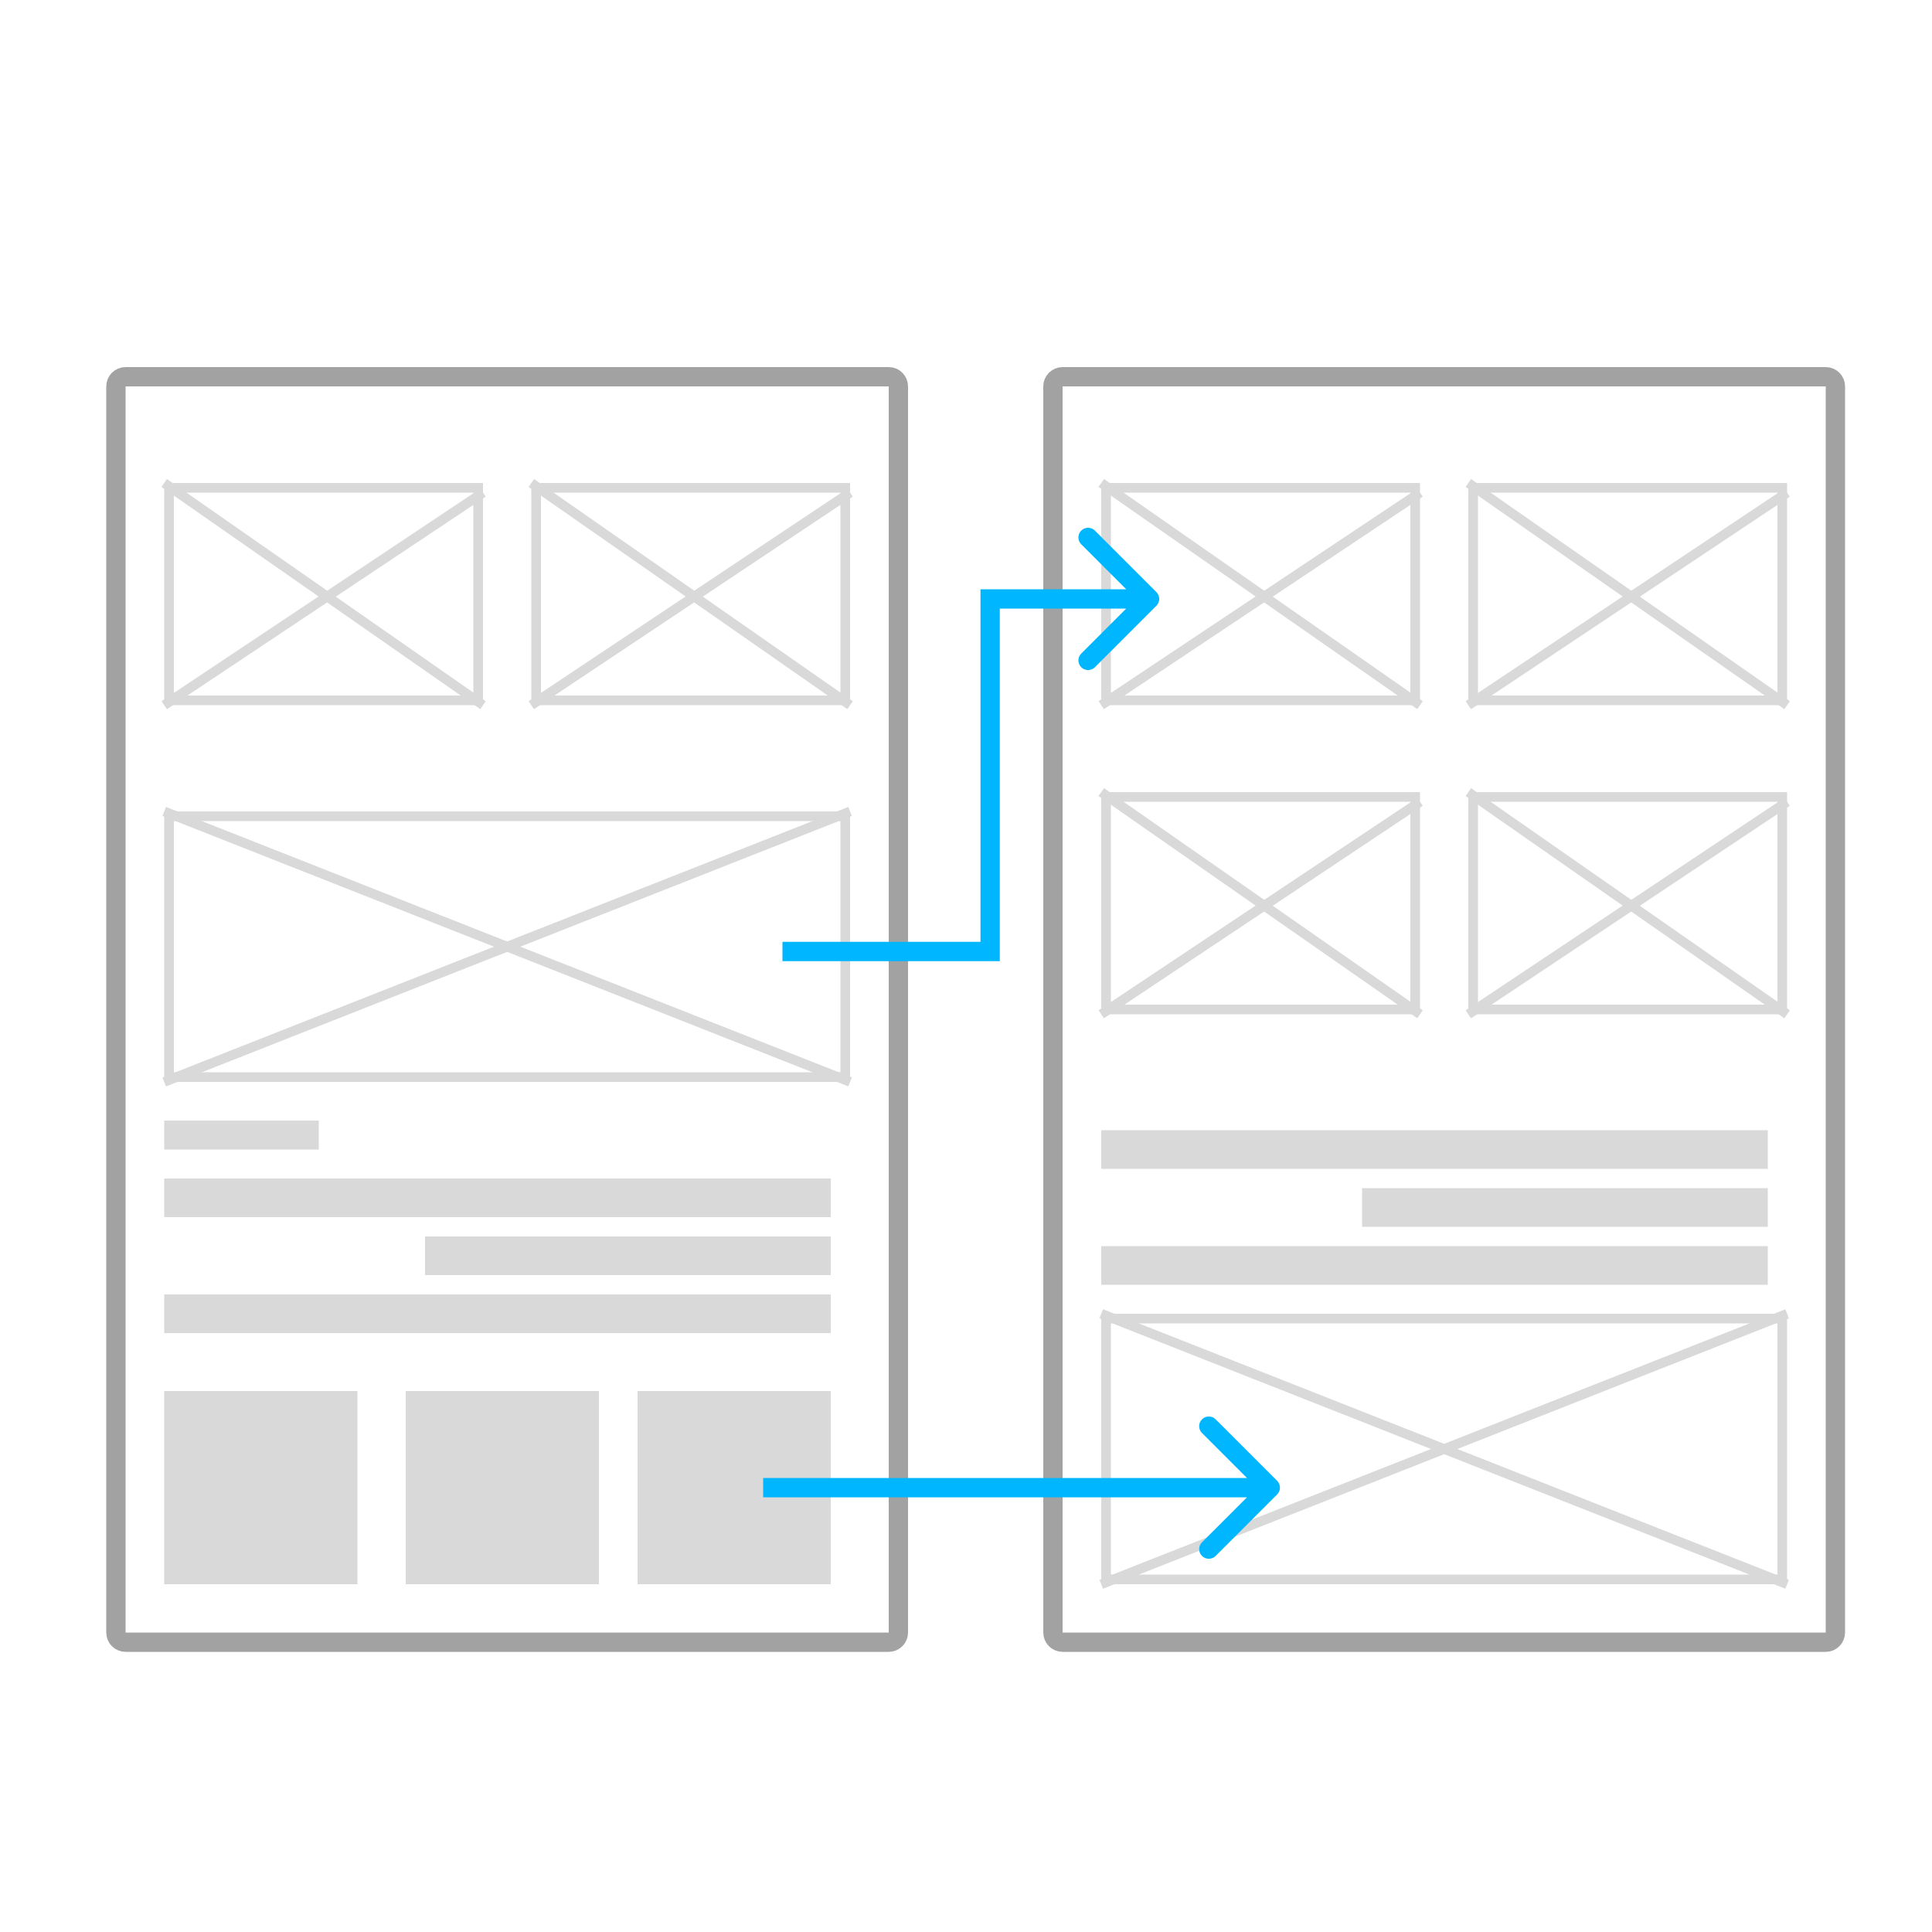
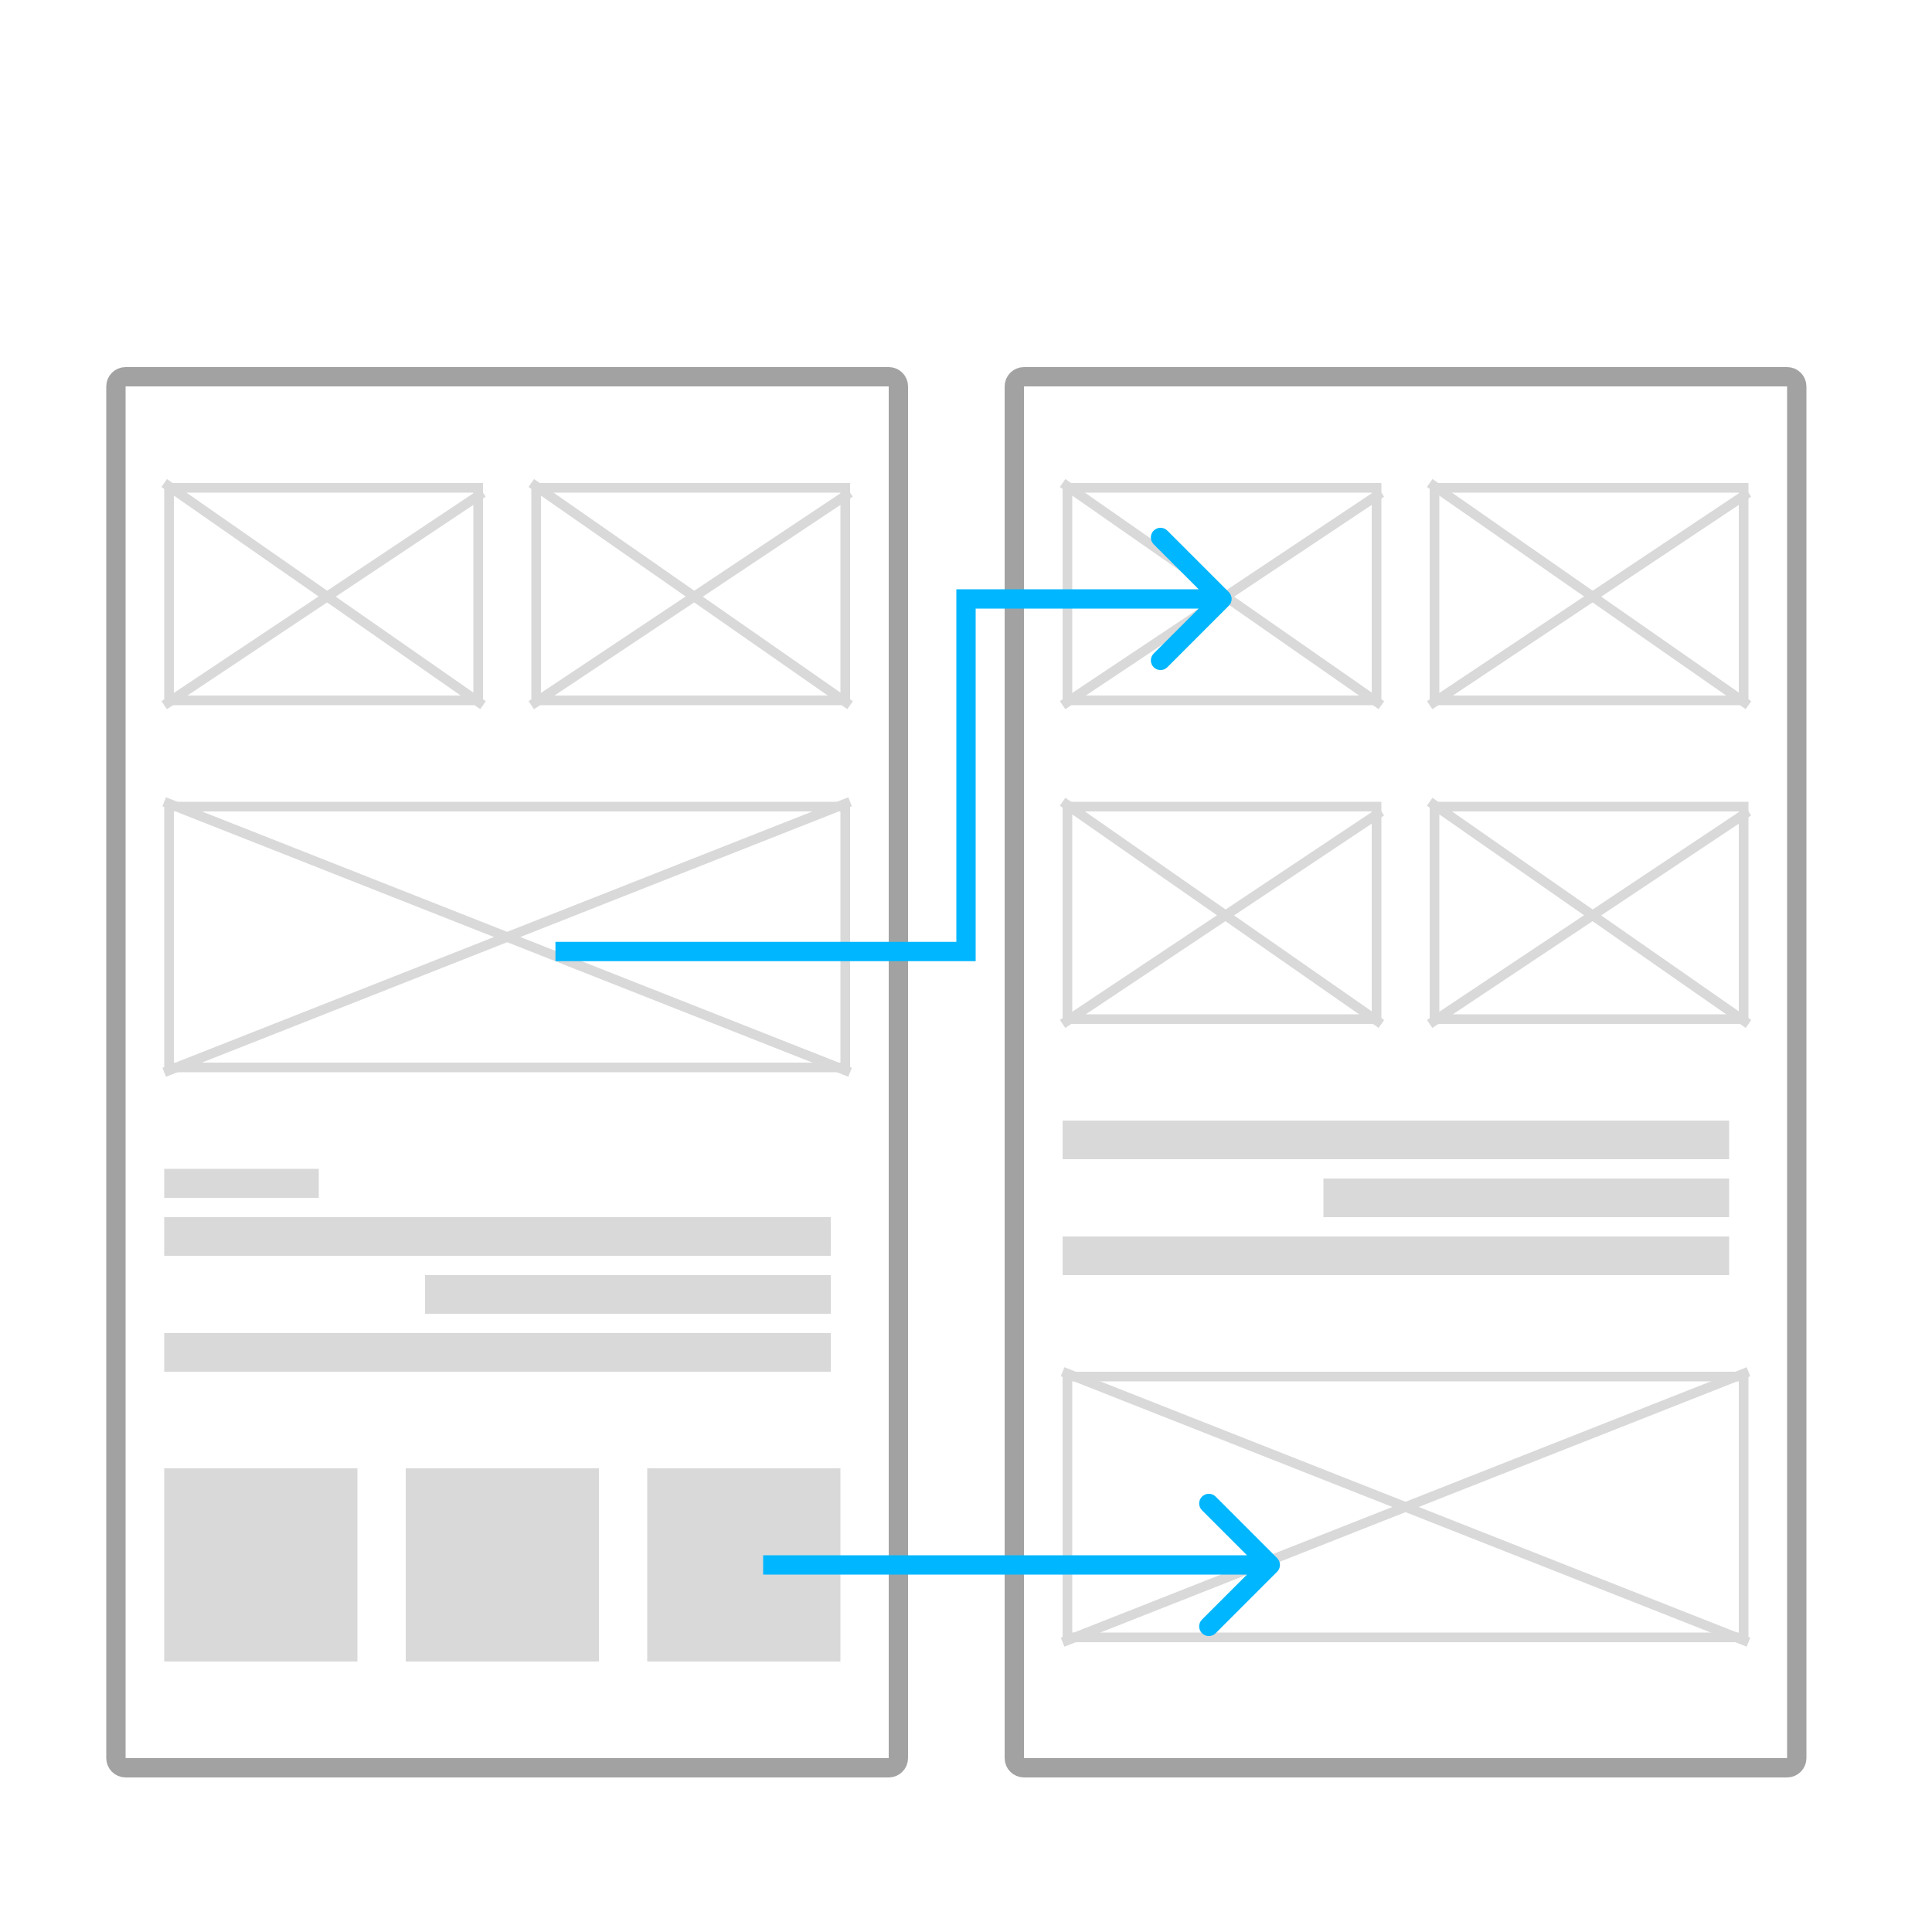
<svg xmlns="http://www.w3.org/2000/svg" width="200" height="200" viewBox="0 0 200 200" fill="none">
  <g clip-path="url(#clip0_272_12883)">
    <rect width="200" height="200" fill="white" />
-     <rect x="109" y="39" width="81" height="131" rx="1" stroke="#A2A2A2" stroke-width="2" />
-     <rect x="114.5" y="50.5" width="32" height="22" stroke="#D9D9D9" />
-     <rect x="114.5" y="82.5" width="32" height="22" stroke="#D9D9D9" />
-     <rect x="152.5" y="50.5" width="32" height="22" stroke="#D9D9D9" />
-     <rect x="152.5" y="82.5" width="32" height="22" stroke="#D9D9D9" />
-     <rect x="114.5" y="136.5" width="70" height="27" stroke="#D9D9D9" />
-     <rect x="114" y="117" width="69" height="4" fill="#D9D9D9" />
-     <rect x="141" y="123" width="42" height="4" fill="#D9D9D9" />
-     <rect x="114" y="129" width="69" height="4" fill="#D9D9D9" />
-     <path d="M114 164L185 136" stroke="#D9D9D9" />
-     <path d="M185 164L114 136" stroke="#D9D9D9" />
-     <path d="M114 73L147 51" stroke="#D9D9D9" />
-     <path d="M114 105L147 83" stroke="#D9D9D9" />
-     <path d="M147 73L114 50" stroke="#D9D9D9" />
-     <path d="M147 105L114 82" stroke="#D9D9D9" />
-     <path d="M152 73L185 51" stroke="#D9D9D9" />
-     <path d="M152 105L185 83" stroke="#D9D9D9" />
-     <path d="M185 73L152 50" stroke="#D9D9D9" />
-     <path d="M185 105L152 82" stroke="#D9D9D9" />
-     <rect x="12" y="39" width="81" height="131" rx="1" stroke="#A2A2A2" stroke-width="2" />
+     <rect x="12" y="39" width="81" height="144" rx="1" stroke="#A2A2A2" stroke-width="2" />
    <rect x="17.5" y="50.5" width="32" height="22" stroke="#D9D9D9" />
-     <rect x="55.5" y="50.5" width="32" height="22" stroke="#D9D9D9" />
-     <rect x="17.5" y="84.5" width="70" height="27" stroke="#D9D9D9" />
-     <rect x="17" y="122" width="69" height="4" fill="#D9D9D9" />
-     <rect x="17" y="116" width="16" height="3" fill="#D9D9D9" />
-     <rect x="44" y="128" width="42" height="4" fill="#D9D9D9" />
-     <rect x="17" y="134" width="69" height="4" fill="#D9D9D9" />
-     <path d="M17 112L88 84" stroke="#D9D9D9" />
-     <path d="M88 112L17 84" stroke="#D9D9D9" />
    <path d="M17 73L50 51" stroke="#D9D9D9" />
    <path d="M50 73L17 50" stroke="#D9D9D9" />
+     <rect x="55.5" y="50.5" width="32" height="22" stroke="#D9D9D9" />
    <path d="M55 73L88 51" stroke="#D9D9D9" />
    <path d="M88 73L55 50" stroke="#D9D9D9" />
-     <rect x="17" y="144" width="20" height="20" fill="#D9D9D9" />
-     <rect x="42" y="144" width="20" height="20" fill="#D9D9D9" />
-     <rect x="66" y="144" width="20" height="20" fill="#D9D9D9" />
-     <path d="M132.207 154.707C132.598 154.317 132.598 153.683 132.207 153.293L125.843 146.929C125.453 146.538 124.819 146.538 124.429 146.929C124.038 147.319 124.038 147.953 124.429 148.343L130.086 154L124.429 159.657C124.038 160.047 124.038 160.681 124.429 161.071C124.819 161.462 125.453 161.462 125.843 161.071L132.207 154.707ZM79 155H131.5V153H79V155Z" fill="#00B6FF" />
-     <path d="M102.5 98.5V99.5H103.5V98.5H102.5ZM102.5 62V61H101.5V62H102.5ZM119.707 62.707C120.098 62.317 120.098 61.683 119.707 61.293L113.343 54.929C112.953 54.538 112.319 54.538 111.929 54.929C111.538 55.319 111.538 55.953 111.929 56.343L117.586 62L111.929 67.657C111.538 68.047 111.538 68.68 111.929 69.071C112.319 69.462 112.953 69.462 113.343 69.071L119.707 62.707ZM81 99.5H102.5V97.5H81V99.5ZM103.5 98.5V62H101.5V98.5H103.5ZM102.5 63H119V61H102.5V63Z" fill="#00B6FF" />
+     <rect x="17.5" y="83.5" width="70" height="27" stroke="#D9D9D9" />
+     <path d="M17 111L88 83" stroke="#D9D9D9" />
+     <path d="M88 111L17 83" stroke="#D9D9D9" />
+     <rect x="17" y="121" width="16" height="3" fill="#D9D9D9" />
+     <rect x="17" y="126" width="69" height="4" fill="#D9D9D9" />
+     <rect x="44" y="132" width="42" height="4" fill="#D9D9D9" />
+     <rect x="17" y="138" width="69" height="4" fill="#D9D9D9" />
+     <rect x="17" y="152" width="20" height="20" fill="#D9D9D9" />
+     <rect x="42" y="152" width="20" height="20" fill="#D9D9D9" />
+     <rect x="67" y="152" width="20" height="20" fill="#D9D9D9" />
+     <rect x="105" y="39" width="81" height="144" rx="1" stroke="#A2A2A2" stroke-width="2" />
+     <rect x="110.5" y="50.5" width="32" height="22" stroke="#D9D9D9" />
+     <path d="M110 73L143 51" stroke="#D9D9D9" />
+     <path d="M143 73L110 50" stroke="#D9D9D9" />
+     <rect x="148.5" y="50.5" width="32" height="22" stroke="#D9D9D9" />
+     <path d="M148 73L181 51" stroke="#D9D9D9" />
+     <path d="M181 73L148 50" stroke="#D9D9D9" />
+     <rect x="110.5" y="83.5" width="32" height="22" stroke="#D9D9D9" />
+     <path d="M110 106L143 84" stroke="#D9D9D9" />
+     <path d="M143 106L110 83" stroke="#D9D9D9" />
+     <rect x="148.5" y="83.5" width="32" height="22" stroke="#D9D9D9" />
+     <path d="M148 106L181 84" stroke="#D9D9D9" />
+     <path d="M181 106L148 83" stroke="#D9D9D9" />
+     <rect x="110" y="116" width="69" height="4" fill="#D9D9D9" />
+     <rect x="137" y="122" width="42" height="4" fill="#D9D9D9" />
+     <rect x="110" y="128" width="69" height="4" fill="#D9D9D9" />
+     <rect x="110.5" y="142.5" width="70" height="27" stroke="#D9D9D9" />
+     <path d="M110 170L181 142" stroke="#D9D9D9" />
+     <path d="M181 170L110 142" stroke="#D9D9D9" />
+     <path d="M132.207 162.707C132.598 162.317 132.598 161.683 132.207 161.293L125.843 154.929C125.453 154.538 124.819 154.538 124.429 154.929C124.038 155.319 124.038 155.953 124.429 156.343L130.086 162L124.429 167.657C124.038 168.047 124.038 168.681 124.429 169.071C124.819 169.462 125.453 169.462 125.843 169.071L132.207 162.707ZM79 163H131.5V161H79V163Z" fill="#00B6FF" />
+     <path d="M100 98.5V99.5H101V98.5H100ZM100 62V61H99V62H100ZM127.207 62.707C127.598 62.317 127.598 61.683 127.207 61.293L120.843 54.929C120.453 54.538 119.819 54.538 119.429 54.929C119.038 55.319 119.038 55.953 119.429 56.343L125.086 62L119.429 67.657C119.038 68.047 119.038 68.68 119.429 69.071C119.819 69.462 120.453 69.462 120.843 69.071L127.207 62.707ZM57.5 99.5H100V97.5H57.5V99.5ZM101 98.5V62H99V98.5H101ZM100 63H126.5V61H100V63Z" fill="#00B6FF" />
  </g>
  <defs>
    <clipPath id="clip0_272_12883">
      <rect width="200" height="200" fill="white" />
    </clipPath>
  </defs>
</svg>
